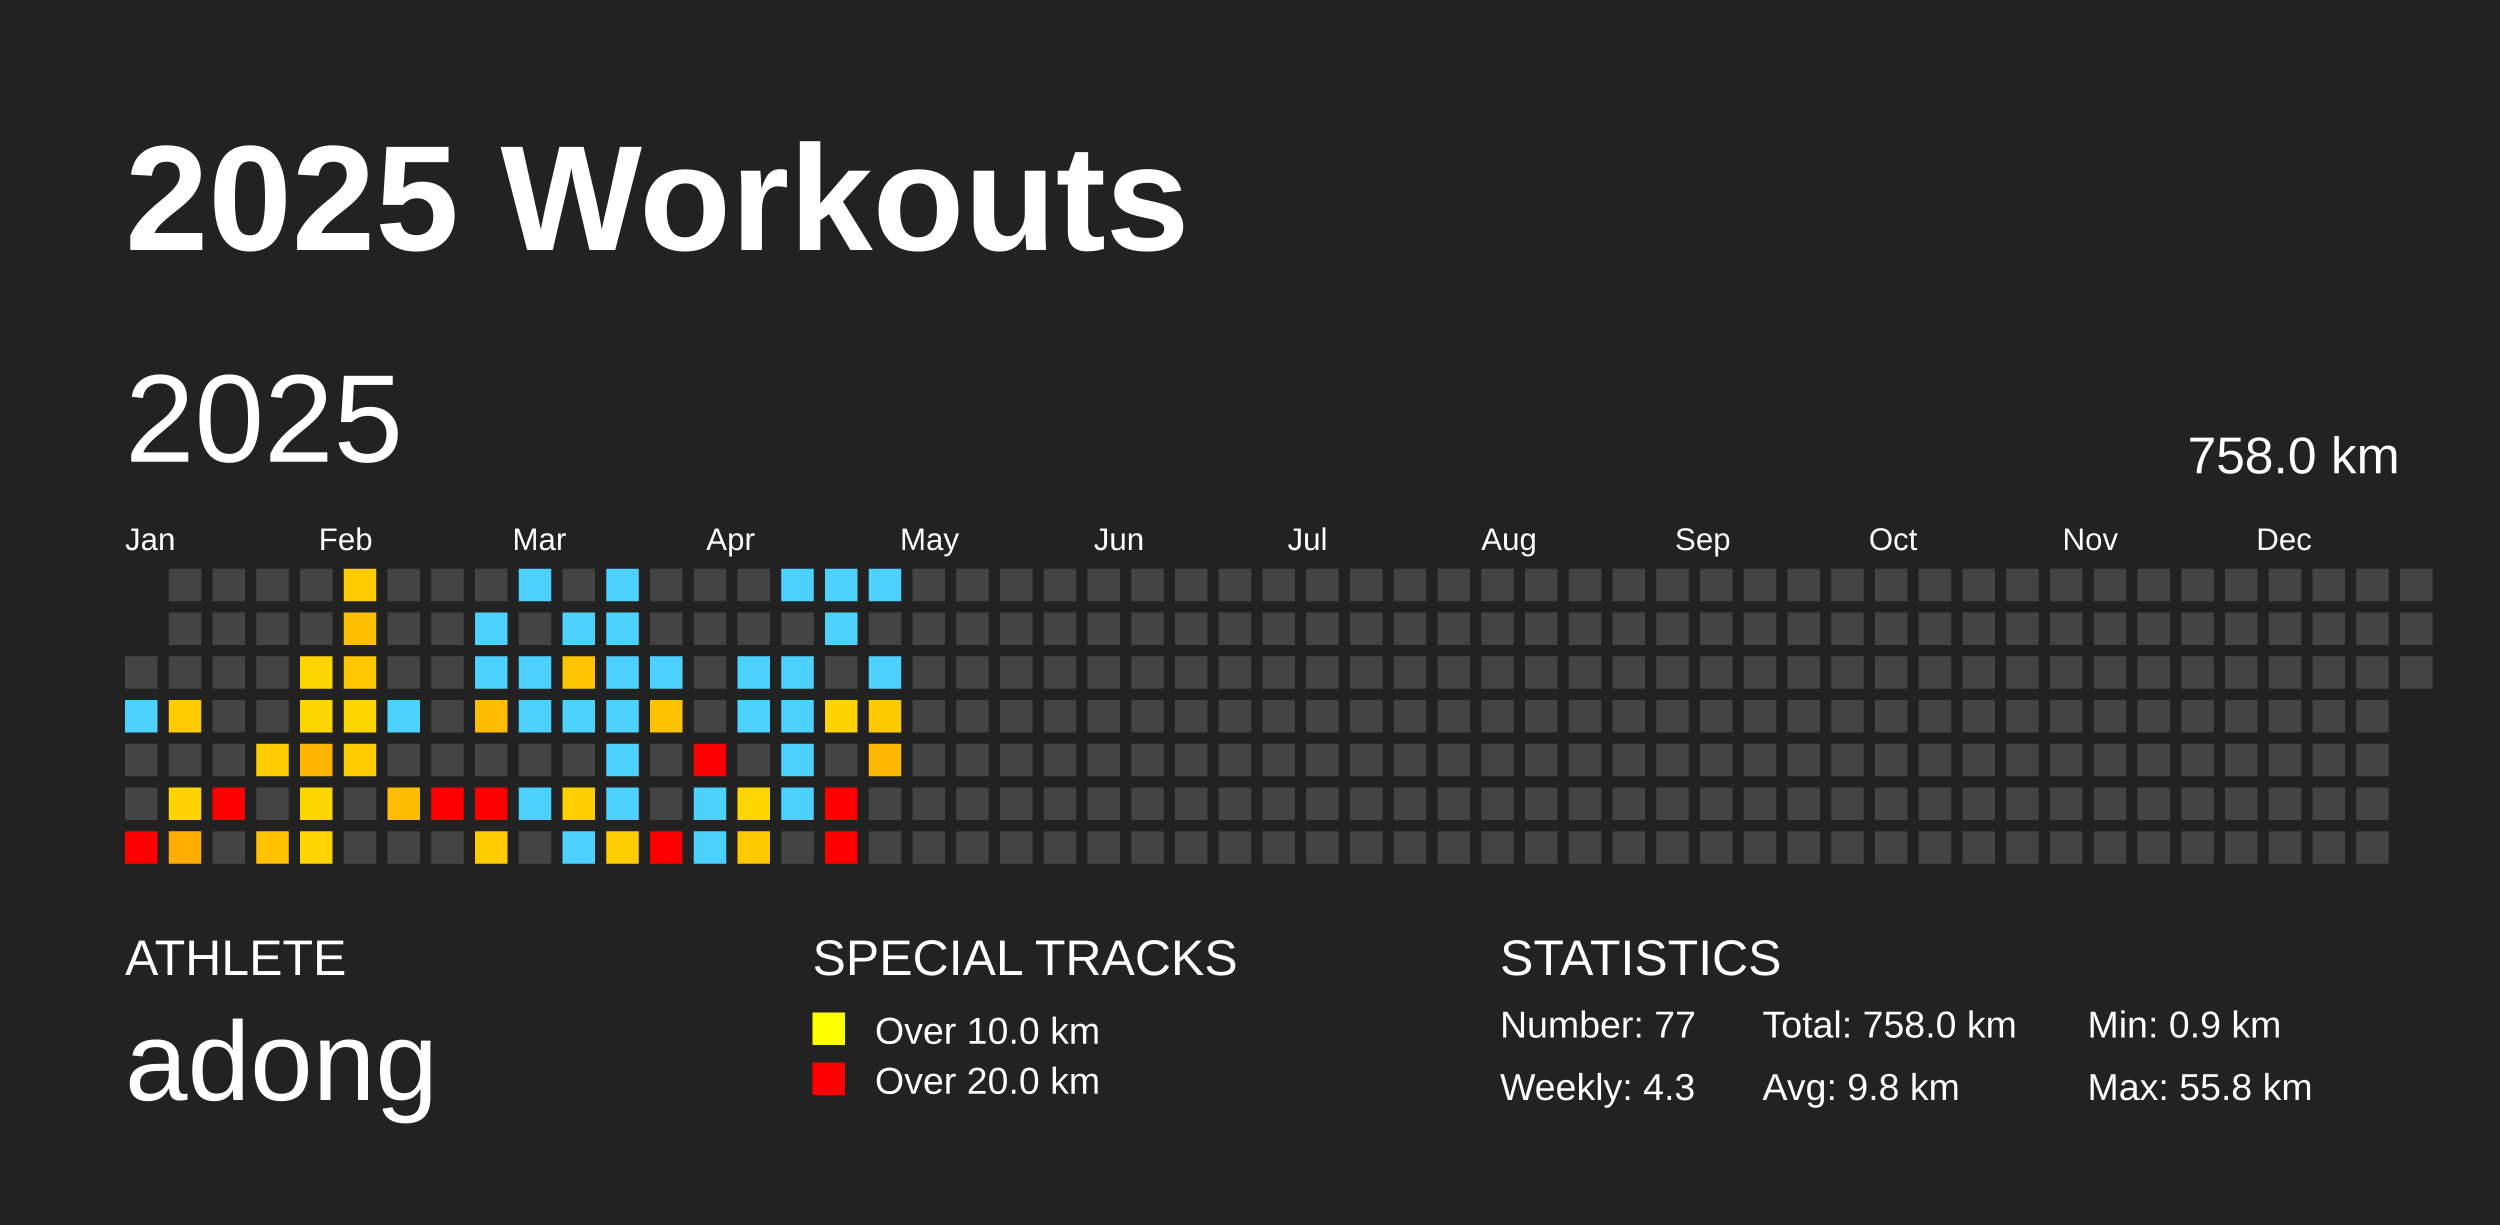
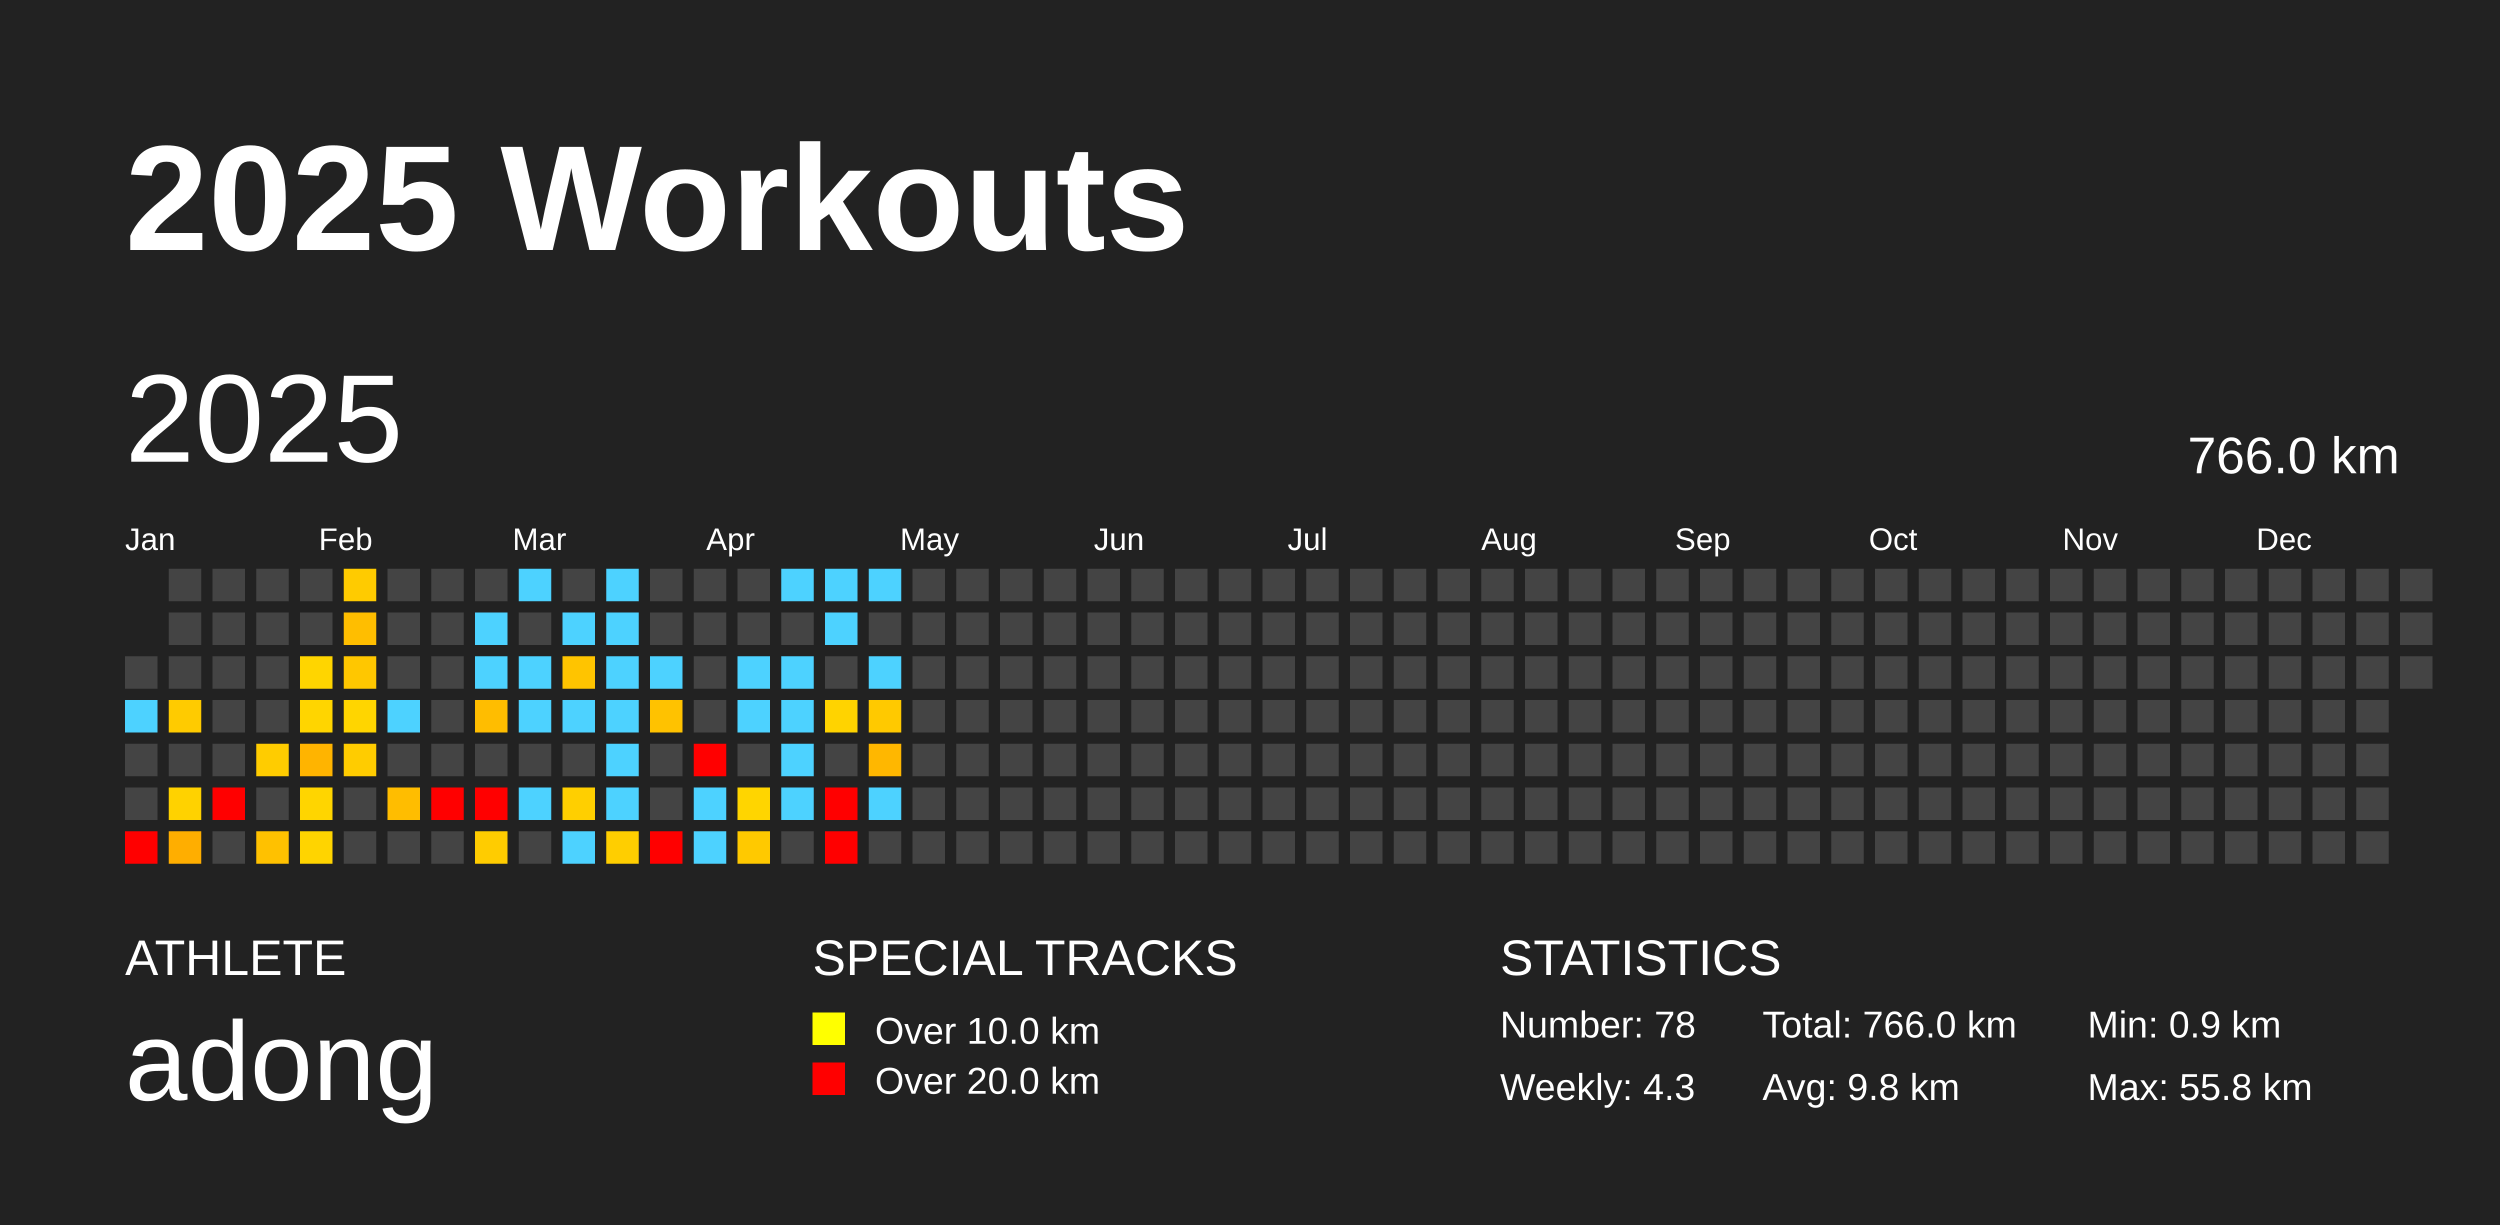
<svg xmlns="http://www.w3.org/2000/svg" baseProfile="full" height="98mm" version="1.1" viewBox="0,0,200,98" width="200mm">
  <defs />
  <rect fill="#222222" height="98" width="200" x="0" y="0" />
  <text fill="#FFFFFF" style="font-size:12px; font-family:Arial; font-weight:bold;" x="10" y="20">2025 Workouts</text>
  <text fill="#FFFFFF" style="font-size:4px; font-family:Arial" x="10" y="78">ATHLETE</text>
  <text fill="#FFFFFF" style="font-size:9px; font-family:Arial" x="10" y="88">adong</text>
  <text fill="#FFFFFF" style="font-size:4px; font-family:Arial" x="65" y="78">SPECIAL TRACKS</text>
  <rect fill="yellow" height="2.6" width="2.6" x="65" y="81" />
  <text fill="#FFFFFF" style="font-size:3px; font-family:Arial" x="70" y="83.5">Over 10.0 km</text>
  <rect fill="red" height="2.6" width="2.6" x="65" y="85" />
  <text fill="#FFFFFF" style="font-size:3px; font-family:Arial" x="70" y="87.5">Over 20.0 km</text>
  <text fill="#FFFFFF" style="font-size:4px; font-family:Arial" x="120" y="78">STATISTICS</text>
-   <text fill="#FFFFFF" style="font-size:3px; font-family:Arial" x="120" y="83">Number: 77</text>
+   <text fill="#FFFFFF" style="font-size:3px; font-family:Arial" x="120" y="83">Number: 78</text>
  <text fill="#FFFFFF" style="font-size:3px; font-family:Arial" x="120" y="88">Weekly: 4.3</text>
-   <text fill="#FFFFFF" style="font-size:3px; font-family:Arial" x="141" y="83">Total: 758.0 km</text>
+   <text fill="#FFFFFF" style="font-size:3px; font-family:Arial" x="141" y="83">Total: 766.0 km</text>
  <text fill="#FFFFFF" style="font-size:3px; font-family:Arial" x="141" y="88">Avg: 9.8 km</text>
  <text fill="#FFFFFF" style="font-size:3px; font-family:Arial" x="167" y="83">Min: 0.9 km</text>
  <text fill="#FFFFFF" style="font-size:3px; font-family:Arial" x="167" y="88">Max: 55.8 km</text>
  <text dominant-baseline="hanging" fill="#FFFFFF" style="font-size:10.0px; font-family:Arial;" x="10" y="30">2025</text>
-   <text dominant-baseline="hanging" fill="#FFFFFF" style="font-size:4.125px; font-family:Arial;" x="175" y="35">758.0 km</text>
+   <text dominant-baseline="hanging" fill="#FFFFFF" style="font-size:4.125px; font-family:Arial;" x="175" y="35">766.0 km</text>
  <text fill="#FFFFFF" style="font-size:2.5px; font-family:Arial" x="10.0" y="44">Jan</text>
  <text fill="#FFFFFF" style="font-size:2.5px; font-family:Arial" x="25.5" y="44">Feb</text>
  <text fill="#FFFFFF" style="font-size:2.5px; font-family:Arial" x="41.0" y="44">Mar</text>
  <text fill="#FFFFFF" style="font-size:2.5px; font-family:Arial" x="56.5" y="44">Apr</text>
  <text fill="#FFFFFF" style="font-size:2.5px; font-family:Arial" x="72.0" y="44">May</text>
  <text fill="#FFFFFF" style="font-size:2.5px; font-family:Arial" x="87.5" y="44">Jun</text>
  <text fill="#FFFFFF" style="font-size:2.5px; font-family:Arial" x="103.0" y="44">Jul</text>
  <text fill="#FFFFFF" style="font-size:2.5px; font-family:Arial" x="118.5" y="44">Aug</text>
  <text fill="#FFFFFF" style="font-size:2.5px; font-family:Arial" x="134.0" y="44">Sep</text>
  <text fill="#FFFFFF" style="font-size:2.5px; font-family:Arial" x="149.5" y="44">Oct</text>
  <text fill="#FFFFFF" style="font-size:2.5px; font-family:Arial" x="165.0" y="44">Nov</text>
  <text fill="#FFFFFF" style="font-size:2.5px; font-family:Arial" x="180.5" y="44">Dec</text>
  <rect fill="#444444" height="2.6" width="2.6" x="10.0" y="52.5" />
  <rect fill="#4dd2ff" height="2.6" width="2.6" x="10.0" y="56.0" />
  <rect fill="#444444" height="2.6" width="2.6" x="10.0" y="59.5" />
  <rect fill="#444444" height="2.6" width="2.6" x="10.0" y="63.0" />
  <rect fill="red" height="2.6" width="2.6" x="10.0" y="66.5" />
  <rect fill="#444444" height="2.6" width="2.6" x="13.5" y="45.5" />
  <rect fill="#444444" height="2.6" width="2.6" x="13.5" y="49.0" />
  <rect fill="#444444" height="2.6" width="2.6" x="13.5" y="52.5" />
  <rect fill="#ffcb00" height="2.6" width="2.6" x="13.5" y="56.0" />
  <rect fill="#444444" height="2.6" width="2.6" x="13.5" y="59.5" />
  <rect fill="#ffd200" height="2.6" width="2.6" x="13.5" y="63.0" />
  <rect fill="#ffae00" height="2.6" width="2.6" x="13.5" y="66.5" />
  <rect fill="#444444" height="2.6" width="2.6" x="17.0" y="45.5" />
  <rect fill="#444444" height="2.6" width="2.6" x="17.0" y="49.0" />
  <rect fill="#444444" height="2.6" width="2.6" x="17.0" y="52.5" />
  <rect fill="#444444" height="2.6" width="2.6" x="17.0" y="56.0" />
  <rect fill="#444444" height="2.6" width="2.6" x="17.0" y="59.5" />
  <rect fill="red" height="2.6" width="2.6" x="17.0" y="63.0" />
  <rect fill="#444444" height="2.6" width="2.6" x="17.0" y="66.5" />
  <rect fill="#444444" height="2.6" width="2.6" x="20.5" y="45.5" />
  <rect fill="#444444" height="2.6" width="2.6" x="20.5" y="49.0" />
  <rect fill="#444444" height="2.6" width="2.6" x="20.5" y="52.5" />
  <rect fill="#444444" height="2.6" width="2.6" x="20.5" y="56.0" />
  <rect fill="#ffcc00" height="2.6" width="2.6" x="20.5" y="59.5" />
  <rect fill="#444444" height="2.6" width="2.6" x="20.5" y="63.0" />
  <rect fill="#ffc100" height="2.6" width="2.6" x="20.5" y="66.5" />
  <rect fill="#444444" height="2.6" width="2.6" x="24.0" y="45.5" />
  <rect fill="#444444" height="2.6" width="2.6" x="24.0" y="49.0" />
  <rect fill="#ffd500" height="2.6" width="2.6" x="24.0" y="52.5" />
  <rect fill="#ffd500" height="2.6" width="2.6" x="24.0" y="56.0" />
  <rect fill="#ffb400" height="2.6" width="2.6" x="24.0" y="59.5" />
  <rect fill="#ffd500" height="2.6" width="2.6" x="24.0" y="63.0" />
  <rect fill="#ffd400" height="2.6" width="2.6" x="24.0" y="66.5" />
  <rect fill="#ffcb00" height="2.6" width="2.6" x="27.5" y="45.5" />
  <rect fill="#ffbe00" height="2.6" width="2.6" x="27.5" y="49.0" />
  <rect fill="#ffc700" height="2.6" width="2.6" x="27.5" y="52.5" />
  <rect fill="#ffd500" height="2.6" width="2.6" x="27.5" y="56.0" />
  <rect fill="#ffcc00" height="2.6" width="2.6" x="27.5" y="59.5" />
  <rect fill="#444444" height="2.6" width="2.6" x="27.5" y="63.0" />
  <rect fill="#444444" height="2.6" width="2.6" x="27.5" y="66.5" />
  <rect fill="#444444" height="2.6" width="2.6" x="31.0" y="45.5" />
  <rect fill="#444444" height="2.6" width="2.6" x="31.0" y="49.0" />
  <rect fill="#444444" height="2.6" width="2.6" x="31.0" y="52.5" />
  <rect fill="#4dd2ff" height="2.6" width="2.6" x="31.0" y="56.0" />
  <rect fill="#444444" height="2.6" width="2.6" x="31.0" y="59.5" />
  <rect fill="#ffbd00" height="2.6" width="2.6" x="31.0" y="63.0" />
  <rect fill="#444444" height="2.6" width="2.6" x="31.0" y="66.5" />
  <rect fill="#444444" height="2.6" width="2.6" x="34.5" y="45.5" />
  <rect fill="#444444" height="2.6" width="2.6" x="34.5" y="49.0" />
  <rect fill="#444444" height="2.6" width="2.6" x="34.5" y="52.5" />
  <rect fill="#444444" height="2.6" width="2.6" x="34.5" y="56.0" />
  <rect fill="#444444" height="2.6" width="2.6" x="34.5" y="59.5" />
  <rect fill="red" height="2.6" width="2.6" x="34.5" y="63.0" />
  <rect fill="#444444" height="2.6" width="2.6" x="34.5" y="66.5" />
  <rect fill="#444444" height="2.6" width="2.6" x="38.0" y="45.5" />
  <rect fill="#4dd2ff" height="2.6" width="2.6" x="38.0" y="49.0" />
  <rect fill="#4dd2ff" height="2.6" width="2.6" x="38.0" y="52.5" />
  <rect fill="#ffbd00" height="2.6" width="2.6" x="38.0" y="56.0" />
  <rect fill="#444444" height="2.6" width="2.6" x="38.0" y="59.5" />
  <rect fill="red" height="2.6" width="2.6" x="38.0" y="63.0" />
  <rect fill="#ffcc00" height="2.6" width="2.6" x="38.0" y="66.5" />
  <rect fill="#4dd2ff" height="2.6" width="2.6" x="41.5" y="45.5" />
  <rect fill="#444444" height="2.6" width="2.6" x="41.5" y="49.0" />
  <rect fill="#4dd2ff" height="2.6" width="2.6" x="41.5" y="52.5" />
  <rect fill="#4dd2ff" height="2.6" width="2.6" x="41.5" y="56.0" />
  <rect fill="#444444" height="2.6" width="2.6" x="41.5" y="59.5" />
  <rect fill="#4dd2ff" height="2.6" width="2.6" x="41.5" y="63.0" />
  <rect fill="#444444" height="2.6" width="2.6" x="41.5" y="66.5" />
  <rect fill="#444444" height="2.6" width="2.6" x="45.0" y="45.5" />
  <rect fill="#4dd2ff" height="2.6" width="2.6" x="45.0" y="49.0" />
  <rect fill="#ffc400" height="2.6" width="2.6" x="45.0" y="52.5" />
  <rect fill="#4dd2ff" height="2.6" width="2.6" x="45.0" y="56.0" />
  <rect fill="#444444" height="2.6" width="2.6" x="45.0" y="59.5" />
  <rect fill="#ffcf00" height="2.6" width="2.6" x="45.0" y="63.0" />
  <rect fill="#4dd2ff" height="2.6" width="2.6" x="45.0" y="66.5" />
  <rect fill="#4dd2ff" height="2.6" width="2.6" x="48.5" y="45.5" />
  <rect fill="#4dd2ff" height="2.6" width="2.6" x="48.5" y="49.0" />
  <rect fill="#4dd2ff" height="2.6" width="2.6" x="48.5" y="52.5" />
  <rect fill="#4dd2ff" height="2.6" width="2.6" x="48.5" y="56.0" />
  <rect fill="#4dd2ff" height="2.6" width="2.6" x="48.5" y="59.5" />
  <rect fill="#4dd2ff" height="2.6" width="2.6" x="48.5" y="63.0" />
  <rect fill="#ffce00" height="2.6" width="2.6" x="48.5" y="66.5" />
  <rect fill="#444444" height="2.6" width="2.6" x="52.0" y="45.5" />
  <rect fill="#444444" height="2.6" width="2.6" x="52.0" y="49.0" />
  <rect fill="#4dd2ff" height="2.6" width="2.6" x="52.0" y="52.5" />
  <rect fill="#ffc200" height="2.6" width="2.6" x="52.0" y="56.0" />
  <rect fill="#444444" height="2.6" width="2.6" x="52.0" y="59.5" />
  <rect fill="#444444" height="2.6" width="2.6" x="52.0" y="63.0" />
  <rect fill="red" height="2.6" width="2.6" x="52.0" y="66.5" />
  <rect fill="#444444" height="2.6" width="2.6" x="55.5" y="45.5" />
  <rect fill="#444444" height="2.6" width="2.6" x="55.5" y="49.0" />
  <rect fill="#444444" height="2.6" width="2.6" x="55.5" y="52.5" />
  <rect fill="#444444" height="2.6" width="2.6" x="55.5" y="56.0" />
  <rect fill="red" height="2.6" width="2.6" x="55.5" y="59.5" />
  <rect fill="#4dd2ff" height="2.6" width="2.6" x="55.5" y="63.0" />
  <rect fill="#4dd2ff" height="2.6" width="2.6" x="55.5" y="66.5" />
  <rect fill="#444444" height="2.6" width="2.6" x="59.0" y="45.5" />
  <rect fill="#444444" height="2.6" width="2.6" x="59.0" y="49.0" />
  <rect fill="#4dd2ff" height="2.6" width="2.6" x="59.0" y="52.5" />
  <rect fill="#4dd2ff" height="2.6" width="2.6" x="59.0" y="56.0" />
  <rect fill="#444444" height="2.6" width="2.6" x="59.0" y="59.5" />
  <rect fill="#ffd500" height="2.6" width="2.6" x="59.0" y="63.0" />
  <rect fill="#ffc900" height="2.6" width="2.6" x="59.0" y="66.5" />
  <rect fill="#4dd2ff" height="2.6" width="2.6" x="62.5" y="45.5" />
  <rect fill="#444444" height="2.6" width="2.6" x="62.5" y="49.0" />
  <rect fill="#4dd2ff" height="2.6" width="2.6" x="62.5" y="52.5" />
  <rect fill="#4dd2ff" height="2.6" width="2.6" x="62.5" y="56.0" />
  <rect fill="#4dd2ff" height="2.6" width="2.6" x="62.5" y="59.5" />
  <rect fill="#4dd2ff" height="2.6" width="2.6" x="62.5" y="63.0" />
  <rect fill="#444444" height="2.6" width="2.6" x="62.5" y="66.5" />
  <rect fill="#4dd2ff" height="2.6" width="2.6" x="66.0" y="45.5" />
  <rect fill="#4dd2ff" height="2.6" width="2.6" x="66.0" y="49.0" />
  <rect fill="#444444" height="2.6" width="2.6" x="66.0" y="52.5" />
  <rect fill="#ffd300" height="2.6" width="2.6" x="66.0" y="56.0" />
  <rect fill="#444444" height="2.6" width="2.6" x="66.0" y="59.5" />
  <rect fill="red" height="2.6" width="2.6" x="66.0" y="63.0" />
  <rect fill="red" height="2.6" width="2.6" x="66.0" y="66.5" />
  <rect fill="#4dd2ff" height="2.6" width="2.6" x="69.5" y="45.5" />
  <rect fill="#444444" height="2.6" width="2.6" x="69.5" y="49.0" />
  <rect fill="#4dd2ff" height="2.6" width="2.6" x="69.5" y="52.5" />
  <rect fill="#ffc900" height="2.6" width="2.6" x="69.5" y="56.0" />
  <rect fill="#ffb700" height="2.6" width="2.6" x="69.5" y="59.5" />
-   <rect fill="#444444" height="2.6" width="2.6" x="69.5" y="63.0" />
+   <rect fill="#4dd2ff" height="2.6" width="2.6" x="69.5" y="63.0" />
  <rect fill="#444444" height="2.6" width="2.6" x="69.5" y="66.5" />
  <rect fill="#444444" height="2.6" width="2.6" x="73.0" y="45.5" />
  <rect fill="#444444" height="2.6" width="2.6" x="73.0" y="49.0" />
  <rect fill="#444444" height="2.6" width="2.6" x="73.0" y="52.5" />
  <rect fill="#444444" height="2.6" width="2.6" x="73.0" y="56.0" />
  <rect fill="#444444" height="2.6" width="2.6" x="73.0" y="59.5" />
  <rect fill="#444444" height="2.6" width="2.6" x="73.0" y="63.0" />
  <rect fill="#444444" height="2.6" width="2.6" x="73.0" y="66.5" />
  <rect fill="#444444" height="2.6" width="2.6" x="76.5" y="45.5" />
  <rect fill="#444444" height="2.6" width="2.6" x="76.5" y="49.0" />
  <rect fill="#444444" height="2.6" width="2.6" x="76.5" y="52.5" />
  <rect fill="#444444" height="2.6" width="2.6" x="76.5" y="56.0" />
  <rect fill="#444444" height="2.6" width="2.6" x="76.5" y="59.5" />
  <rect fill="#444444" height="2.6" width="2.6" x="76.5" y="63.0" />
  <rect fill="#444444" height="2.6" width="2.6" x="76.5" y="66.5" />
  <rect fill="#444444" height="2.6" width="2.6" x="80.0" y="45.5" />
  <rect fill="#444444" height="2.6" width="2.6" x="80.0" y="49.0" />
  <rect fill="#444444" height="2.6" width="2.6" x="80.0" y="52.5" />
  <rect fill="#444444" height="2.6" width="2.6" x="80.0" y="56.0" />
  <rect fill="#444444" height="2.6" width="2.6" x="80.0" y="59.5" />
  <rect fill="#444444" height="2.6" width="2.6" x="80.0" y="63.0" />
  <rect fill="#444444" height="2.6" width="2.6" x="80.0" y="66.5" />
  <rect fill="#444444" height="2.6" width="2.6" x="83.5" y="45.5" />
  <rect fill="#444444" height="2.6" width="2.6" x="83.5" y="49.0" />
  <rect fill="#444444" height="2.6" width="2.6" x="83.5" y="52.5" />
  <rect fill="#444444" height="2.6" width="2.6" x="83.5" y="56.0" />
  <rect fill="#444444" height="2.6" width="2.6" x="83.5" y="59.5" />
  <rect fill="#444444" height="2.6" width="2.6" x="83.5" y="63.0" />
  <rect fill="#444444" height="2.6" width="2.6" x="83.5" y="66.5" />
  <rect fill="#444444" height="2.6" width="2.6" x="87.0" y="45.5" />
  <rect fill="#444444" height="2.6" width="2.6" x="87.0" y="49.0" />
  <rect fill="#444444" height="2.6" width="2.6" x="87.0" y="52.5" />
  <rect fill="#444444" height="2.6" width="2.6" x="87.0" y="56.0" />
  <rect fill="#444444" height="2.6" width="2.6" x="87.0" y="59.5" />
  <rect fill="#444444" height="2.6" width="2.6" x="87.0" y="63.0" />
  <rect fill="#444444" height="2.6" width="2.6" x="87.0" y="66.5" />
  <rect fill="#444444" height="2.6" width="2.6" x="90.5" y="45.5" />
  <rect fill="#444444" height="2.6" width="2.6" x="90.5" y="49.0" />
  <rect fill="#444444" height="2.6" width="2.6" x="90.5" y="52.5" />
  <rect fill="#444444" height="2.6" width="2.6" x="90.5" y="56.0" />
  <rect fill="#444444" height="2.6" width="2.6" x="90.5" y="59.5" />
  <rect fill="#444444" height="2.6" width="2.6" x="90.5" y="63.0" />
  <rect fill="#444444" height="2.6" width="2.6" x="90.5" y="66.5" />
  <rect fill="#444444" height="2.6" width="2.6" x="94.0" y="45.5" />
  <rect fill="#444444" height="2.6" width="2.6" x="94.0" y="49.0" />
  <rect fill="#444444" height="2.6" width="2.6" x="94.0" y="52.5" />
  <rect fill="#444444" height="2.6" width="2.6" x="94.0" y="56.0" />
  <rect fill="#444444" height="2.6" width="2.6" x="94.0" y="59.5" />
  <rect fill="#444444" height="2.6" width="2.6" x="94.0" y="63.0" />
  <rect fill="#444444" height="2.6" width="2.6" x="94.0" y="66.5" />
  <rect fill="#444444" height="2.6" width="2.6" x="97.5" y="45.5" />
  <rect fill="#444444" height="2.6" width="2.6" x="97.5" y="49.0" />
  <rect fill="#444444" height="2.6" width="2.6" x="97.5" y="52.5" />
  <rect fill="#444444" height="2.6" width="2.6" x="97.5" y="56.0" />
  <rect fill="#444444" height="2.6" width="2.6" x="97.5" y="59.5" />
  <rect fill="#444444" height="2.6" width="2.6" x="97.5" y="63.0" />
  <rect fill="#444444" height="2.6" width="2.6" x="97.5" y="66.5" />
  <rect fill="#444444" height="2.6" width="2.6" x="101.0" y="45.5" />
  <rect fill="#444444" height="2.6" width="2.6" x="101.0" y="49.0" />
  <rect fill="#444444" height="2.6" width="2.6" x="101.0" y="52.5" />
  <rect fill="#444444" height="2.6" width="2.6" x="101.0" y="56.0" />
  <rect fill="#444444" height="2.6" width="2.6" x="101.0" y="59.5" />
  <rect fill="#444444" height="2.6" width="2.6" x="101.0" y="63.0" />
  <rect fill="#444444" height="2.6" width="2.6" x="101.0" y="66.5" />
  <rect fill="#444444" height="2.6" width="2.6" x="104.5" y="45.5" />
  <rect fill="#444444" height="2.6" width="2.6" x="104.5" y="49.0" />
  <rect fill="#444444" height="2.6" width="2.6" x="104.5" y="52.5" />
  <rect fill="#444444" height="2.6" width="2.6" x="104.5" y="56.0" />
  <rect fill="#444444" height="2.6" width="2.6" x="104.5" y="59.5" />
  <rect fill="#444444" height="2.6" width="2.6" x="104.5" y="63.0" />
  <rect fill="#444444" height="2.6" width="2.6" x="104.5" y="66.5" />
  <rect fill="#444444" height="2.6" width="2.6" x="108.0" y="45.5" />
  <rect fill="#444444" height="2.6" width="2.6" x="108.0" y="49.0" />
  <rect fill="#444444" height="2.6" width="2.6" x="108.0" y="52.5" />
  <rect fill="#444444" height="2.6" width="2.6" x="108.0" y="56.0" />
  <rect fill="#444444" height="2.6" width="2.6" x="108.0" y="59.5" />
  <rect fill="#444444" height="2.6" width="2.6" x="108.0" y="63.0" />
  <rect fill="#444444" height="2.6" width="2.6" x="108.0" y="66.5" />
  <rect fill="#444444" height="2.6" width="2.6" x="111.5" y="45.5" />
  <rect fill="#444444" height="2.6" width="2.6" x="111.5" y="49.0" />
  <rect fill="#444444" height="2.6" width="2.6" x="111.5" y="52.5" />
  <rect fill="#444444" height="2.6" width="2.6" x="111.5" y="56.0" />
  <rect fill="#444444" height="2.6" width="2.6" x="111.5" y="59.5" />
  <rect fill="#444444" height="2.6" width="2.6" x="111.5" y="63.0" />
  <rect fill="#444444" height="2.6" width="2.6" x="111.5" y="66.5" />
  <rect fill="#444444" height="2.6" width="2.6" x="115.0" y="45.5" />
  <rect fill="#444444" height="2.6" width="2.6" x="115.0" y="49.0" />
  <rect fill="#444444" height="2.6" width="2.6" x="115.0" y="52.5" />
  <rect fill="#444444" height="2.6" width="2.6" x="115.0" y="56.0" />
  <rect fill="#444444" height="2.6" width="2.6" x="115.0" y="59.5" />
  <rect fill="#444444" height="2.6" width="2.6" x="115.0" y="63.0" />
  <rect fill="#444444" height="2.6" width="2.6" x="115.0" y="66.5" />
  <rect fill="#444444" height="2.6" width="2.6" x="118.5" y="45.5" />
  <rect fill="#444444" height="2.6" width="2.6" x="118.5" y="49.0" />
  <rect fill="#444444" height="2.6" width="2.6" x="118.5" y="52.5" />
  <rect fill="#444444" height="2.6" width="2.6" x="118.5" y="56.0" />
  <rect fill="#444444" height="2.6" width="2.6" x="118.5" y="59.5" />
  <rect fill="#444444" height="2.6" width="2.6" x="118.5" y="63.0" />
  <rect fill="#444444" height="2.6" width="2.6" x="118.5" y="66.5" />
  <rect fill="#444444" height="2.6" width="2.6" x="122.0" y="45.5" />
  <rect fill="#444444" height="2.6" width="2.6" x="122.0" y="49.0" />
  <rect fill="#444444" height="2.6" width="2.6" x="122.0" y="52.5" />
  <rect fill="#444444" height="2.6" width="2.6" x="122.0" y="56.0" />
  <rect fill="#444444" height="2.6" width="2.6" x="122.0" y="59.5" />
  <rect fill="#444444" height="2.6" width="2.6" x="122.0" y="63.0" />
  <rect fill="#444444" height="2.6" width="2.6" x="122.0" y="66.5" />
  <rect fill="#444444" height="2.6" width="2.6" x="125.5" y="45.5" />
  <rect fill="#444444" height="2.6" width="2.6" x="125.5" y="49.0" />
  <rect fill="#444444" height="2.6" width="2.6" x="125.5" y="52.5" />
  <rect fill="#444444" height="2.6" width="2.6" x="125.5" y="56.0" />
  <rect fill="#444444" height="2.6" width="2.6" x="125.5" y="59.5" />
  <rect fill="#444444" height="2.6" width="2.6" x="125.5" y="63.0" />
  <rect fill="#444444" height="2.6" width="2.6" x="125.5" y="66.5" />
  <rect fill="#444444" height="2.6" width="2.6" x="129.0" y="45.5" />
  <rect fill="#444444" height="2.6" width="2.6" x="129.0" y="49.0" />
  <rect fill="#444444" height="2.6" width="2.6" x="129.0" y="52.5" />
  <rect fill="#444444" height="2.6" width="2.6" x="129.0" y="56.0" />
  <rect fill="#444444" height="2.6" width="2.6" x="129.0" y="59.5" />
  <rect fill="#444444" height="2.6" width="2.6" x="129.0" y="63.0" />
  <rect fill="#444444" height="2.6" width="2.6" x="129.0" y="66.5" />
  <rect fill="#444444" height="2.6" width="2.6" x="132.5" y="45.5" />
  <rect fill="#444444" height="2.6" width="2.6" x="132.5" y="49.0" />
  <rect fill="#444444" height="2.6" width="2.6" x="132.5" y="52.5" />
  <rect fill="#444444" height="2.6" width="2.6" x="132.5" y="56.0" />
  <rect fill="#444444" height="2.6" width="2.6" x="132.5" y="59.5" />
  <rect fill="#444444" height="2.6" width="2.6" x="132.5" y="63.0" />
  <rect fill="#444444" height="2.6" width="2.6" x="132.5" y="66.5" />
  <rect fill="#444444" height="2.6" width="2.6" x="136.0" y="45.5" />
  <rect fill="#444444" height="2.6" width="2.6" x="136.0" y="49.0" />
  <rect fill="#444444" height="2.6" width="2.6" x="136.0" y="52.5" />
  <rect fill="#444444" height="2.6" width="2.6" x="136.0" y="56.0" />
  <rect fill="#444444" height="2.6" width="2.6" x="136.0" y="59.5" />
  <rect fill="#444444" height="2.6" width="2.6" x="136.0" y="63.0" />
  <rect fill="#444444" height="2.6" width="2.6" x="136.0" y="66.5" />
  <rect fill="#444444" height="2.6" width="2.6" x="139.5" y="45.5" />
  <rect fill="#444444" height="2.6" width="2.6" x="139.5" y="49.0" />
  <rect fill="#444444" height="2.6" width="2.6" x="139.5" y="52.5" />
  <rect fill="#444444" height="2.6" width="2.6" x="139.5" y="56.0" />
  <rect fill="#444444" height="2.6" width="2.6" x="139.5" y="59.5" />
  <rect fill="#444444" height="2.6" width="2.6" x="139.5" y="63.0" />
  <rect fill="#444444" height="2.6" width="2.6" x="139.5" y="66.5" />
  <rect fill="#444444" height="2.6" width="2.6" x="143.0" y="45.5" />
  <rect fill="#444444" height="2.6" width="2.6" x="143.0" y="49.0" />
  <rect fill="#444444" height="2.6" width="2.6" x="143.0" y="52.5" />
  <rect fill="#444444" height="2.6" width="2.6" x="143.0" y="56.0" />
  <rect fill="#444444" height="2.6" width="2.6" x="143.0" y="59.5" />
  <rect fill="#444444" height="2.6" width="2.6" x="143.0" y="63.0" />
  <rect fill="#444444" height="2.6" width="2.6" x="143.0" y="66.5" />
  <rect fill="#444444" height="2.6" width="2.6" x="146.5" y="45.5" />
  <rect fill="#444444" height="2.6" width="2.6" x="146.5" y="49.0" />
  <rect fill="#444444" height="2.6" width="2.6" x="146.5" y="52.5" />
  <rect fill="#444444" height="2.6" width="2.6" x="146.5" y="56.0" />
  <rect fill="#444444" height="2.6" width="2.6" x="146.5" y="59.5" />
  <rect fill="#444444" height="2.6" width="2.6" x="146.5" y="63.0" />
  <rect fill="#444444" height="2.6" width="2.6" x="146.5" y="66.5" />
  <rect fill="#444444" height="2.6" width="2.6" x="150.0" y="45.5" />
  <rect fill="#444444" height="2.6" width="2.6" x="150.0" y="49.0" />
  <rect fill="#444444" height="2.6" width="2.6" x="150.0" y="52.5" />
  <rect fill="#444444" height="2.6" width="2.6" x="150.0" y="56.0" />
  <rect fill="#444444" height="2.6" width="2.6" x="150.0" y="59.5" />
  <rect fill="#444444" height="2.6" width="2.6" x="150.0" y="63.0" />
  <rect fill="#444444" height="2.6" width="2.6" x="150.0" y="66.5" />
  <rect fill="#444444" height="2.6" width="2.6" x="153.5" y="45.5" />
  <rect fill="#444444" height="2.6" width="2.6" x="153.5" y="49.0" />
  <rect fill="#444444" height="2.6" width="2.6" x="153.5" y="52.5" />
  <rect fill="#444444" height="2.6" width="2.6" x="153.5" y="56.0" />
  <rect fill="#444444" height="2.6" width="2.6" x="153.5" y="59.5" />
  <rect fill="#444444" height="2.6" width="2.6" x="153.5" y="63.0" />
  <rect fill="#444444" height="2.6" width="2.6" x="153.5" y="66.5" />
  <rect fill="#444444" height="2.6" width="2.6" x="157.0" y="45.5" />
  <rect fill="#444444" height="2.6" width="2.6" x="157.0" y="49.0" />
  <rect fill="#444444" height="2.6" width="2.6" x="157.0" y="52.5" />
  <rect fill="#444444" height="2.6" width="2.6" x="157.0" y="56.0" />
  <rect fill="#444444" height="2.6" width="2.6" x="157.0" y="59.5" />
  <rect fill="#444444" height="2.6" width="2.6" x="157.0" y="63.0" />
  <rect fill="#444444" height="2.6" width="2.6" x="157.0" y="66.5" />
  <rect fill="#444444" height="2.6" width="2.6" x="160.5" y="45.5" />
  <rect fill="#444444" height="2.6" width="2.6" x="160.5" y="49.0" />
  <rect fill="#444444" height="2.6" width="2.6" x="160.5" y="52.5" />
  <rect fill="#444444" height="2.6" width="2.6" x="160.5" y="56.0" />
  <rect fill="#444444" height="2.6" width="2.6" x="160.5" y="59.5" />
  <rect fill="#444444" height="2.6" width="2.6" x="160.5" y="63.0" />
  <rect fill="#444444" height="2.6" width="2.6" x="160.5" y="66.5" />
  <rect fill="#444444" height="2.6" width="2.6" x="164.0" y="45.5" />
  <rect fill="#444444" height="2.6" width="2.6" x="164.0" y="49.0" />
  <rect fill="#444444" height="2.6" width="2.6" x="164.0" y="52.5" />
  <rect fill="#444444" height="2.6" width="2.6" x="164.0" y="56.0" />
  <rect fill="#444444" height="2.6" width="2.6" x="164.0" y="59.5" />
  <rect fill="#444444" height="2.6" width="2.6" x="164.0" y="63.0" />
  <rect fill="#444444" height="2.6" width="2.6" x="164.0" y="66.5" />
  <rect fill="#444444" height="2.6" width="2.6" x="167.5" y="45.5" />
  <rect fill="#444444" height="2.6" width="2.6" x="167.5" y="49.0" />
  <rect fill="#444444" height="2.6" width="2.6" x="167.5" y="52.5" />
  <rect fill="#444444" height="2.6" width="2.6" x="167.5" y="56.0" />
  <rect fill="#444444" height="2.6" width="2.6" x="167.5" y="59.5" />
  <rect fill="#444444" height="2.6" width="2.6" x="167.5" y="63.0" />
  <rect fill="#444444" height="2.6" width="2.6" x="167.5" y="66.5" />
  <rect fill="#444444" height="2.6" width="2.6" x="171.0" y="45.5" />
  <rect fill="#444444" height="2.6" width="2.6" x="171.0" y="49.0" />
  <rect fill="#444444" height="2.6" width="2.6" x="171.0" y="52.5" />
  <rect fill="#444444" height="2.6" width="2.6" x="171.0" y="56.0" />
  <rect fill="#444444" height="2.6" width="2.6" x="171.0" y="59.5" />
  <rect fill="#444444" height="2.6" width="2.6" x="171.0" y="63.0" />
  <rect fill="#444444" height="2.6" width="2.6" x="171.0" y="66.5" />
  <rect fill="#444444" height="2.6" width="2.6" x="174.5" y="45.5" />
  <rect fill="#444444" height="2.6" width="2.6" x="174.5" y="49.0" />
  <rect fill="#444444" height="2.6" width="2.6" x="174.5" y="52.5" />
  <rect fill="#444444" height="2.6" width="2.6" x="174.5" y="56.0" />
  <rect fill="#444444" height="2.6" width="2.6" x="174.5" y="59.5" />
  <rect fill="#444444" height="2.6" width="2.6" x="174.5" y="63.0" />
  <rect fill="#444444" height="2.6" width="2.6" x="174.5" y="66.5" />
  <rect fill="#444444" height="2.6" width="2.6" x="178.0" y="45.5" />
  <rect fill="#444444" height="2.6" width="2.6" x="178.0" y="49.0" />
  <rect fill="#444444" height="2.6" width="2.6" x="178.0" y="52.5" />
  <rect fill="#444444" height="2.6" width="2.6" x="178.0" y="56.0" />
  <rect fill="#444444" height="2.6" width="2.6" x="178.0" y="59.5" />
  <rect fill="#444444" height="2.6" width="2.6" x="178.0" y="63.0" />
  <rect fill="#444444" height="2.6" width="2.6" x="178.0" y="66.5" />
  <rect fill="#444444" height="2.6" width="2.6" x="181.5" y="45.5" />
  <rect fill="#444444" height="2.6" width="2.6" x="181.5" y="49.0" />
  <rect fill="#444444" height="2.6" width="2.6" x="181.5" y="52.5" />
  <rect fill="#444444" height="2.6" width="2.6" x="181.5" y="56.0" />
  <rect fill="#444444" height="2.6" width="2.6" x="181.5" y="59.5" />
  <rect fill="#444444" height="2.6" width="2.6" x="181.5" y="63.0" />
  <rect fill="#444444" height="2.6" width="2.6" x="181.5" y="66.5" />
  <rect fill="#444444" height="2.6" width="2.6" x="185.0" y="45.5" />
  <rect fill="#444444" height="2.6" width="2.6" x="185.0" y="49.0" />
  <rect fill="#444444" height="2.6" width="2.6" x="185.0" y="52.5" />
  <rect fill="#444444" height="2.6" width="2.6" x="185.0" y="56.0" />
  <rect fill="#444444" height="2.6" width="2.6" x="185.0" y="59.5" />
  <rect fill="#444444" height="2.6" width="2.6" x="185.0" y="63.0" />
  <rect fill="#444444" height="2.6" width="2.6" x="185.0" y="66.5" />
  <rect fill="#444444" height="2.6" width="2.6" x="188.5" y="45.5" />
  <rect fill="#444444" height="2.6" width="2.6" x="188.5" y="49.0" />
  <rect fill="#444444" height="2.6" width="2.6" x="188.5" y="52.5" />
  <rect fill="#444444" height="2.6" width="2.6" x="188.5" y="56.0" />
  <rect fill="#444444" height="2.6" width="2.6" x="188.5" y="59.5" />
  <rect fill="#444444" height="2.6" width="2.6" x="188.5" y="63.0" />
  <rect fill="#444444" height="2.6" width="2.6" x="188.5" y="66.5" />
  <rect fill="#444444" height="2.6" width="2.6" x="192.0" y="45.5" />
  <rect fill="#444444" height="2.6" width="2.6" x="192.0" y="49.0" />
  <rect fill="#444444" height="2.6" width="2.6" x="192.0" y="52.5" />
</svg>
